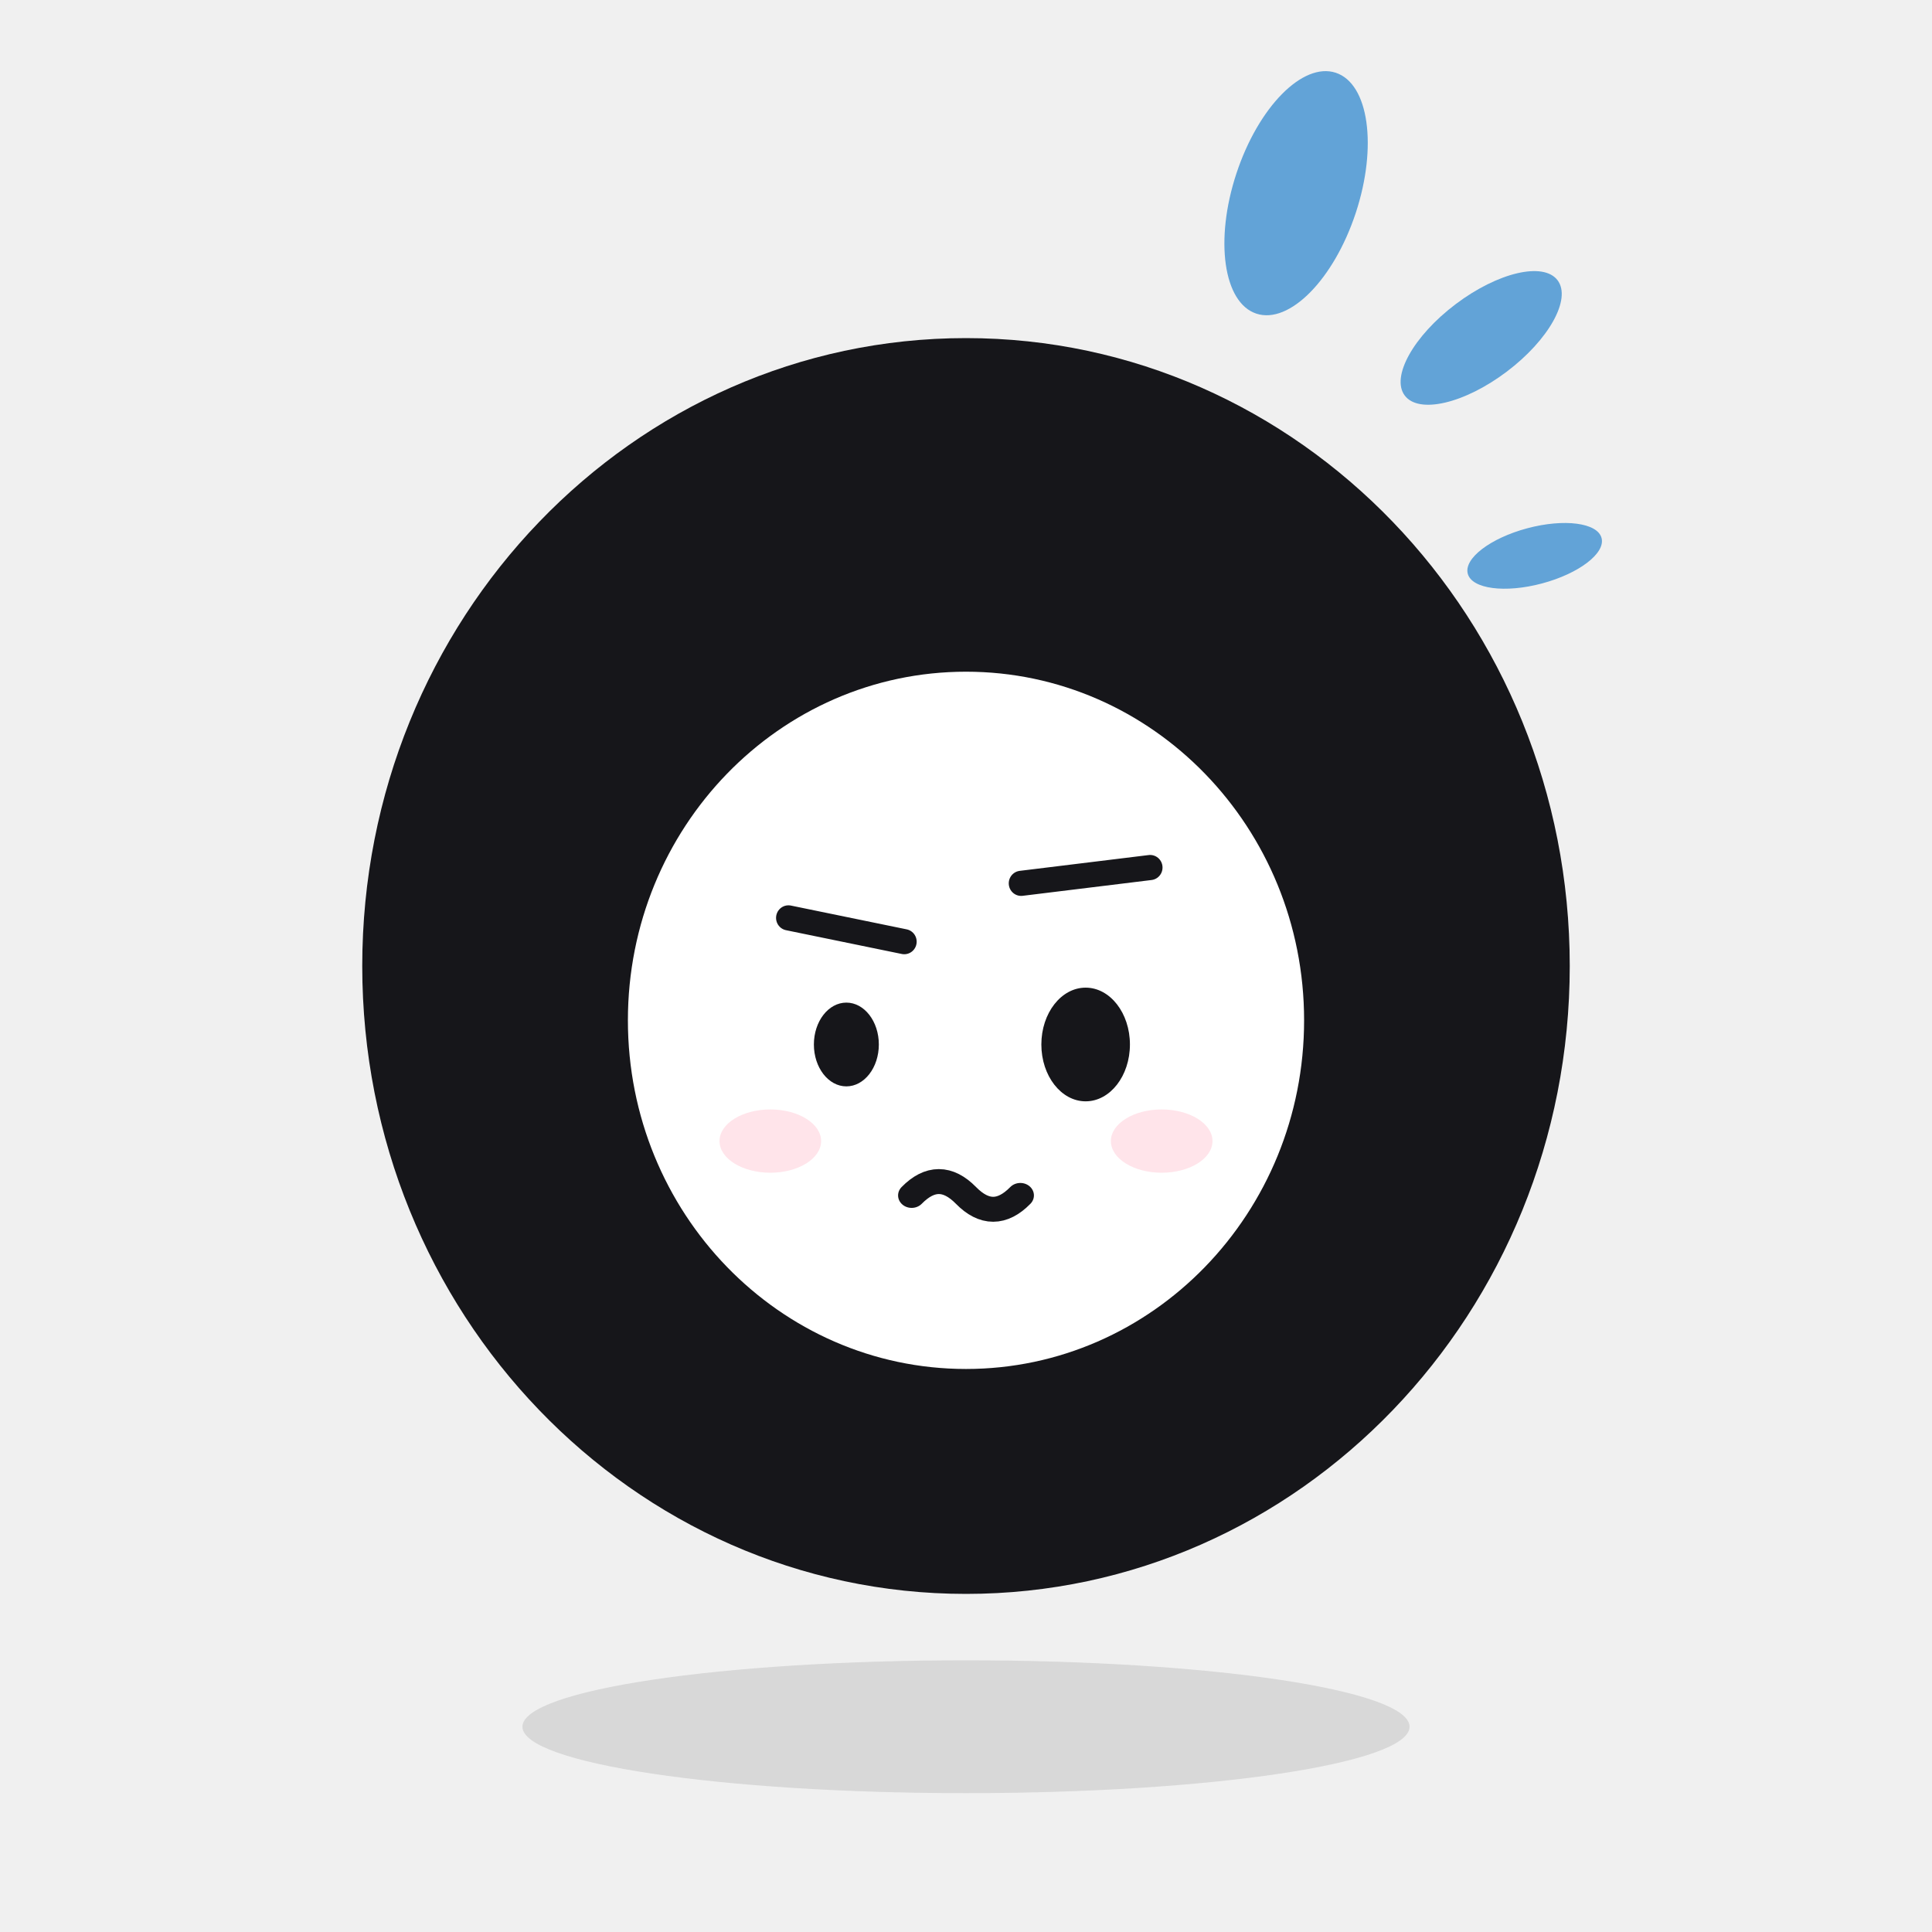
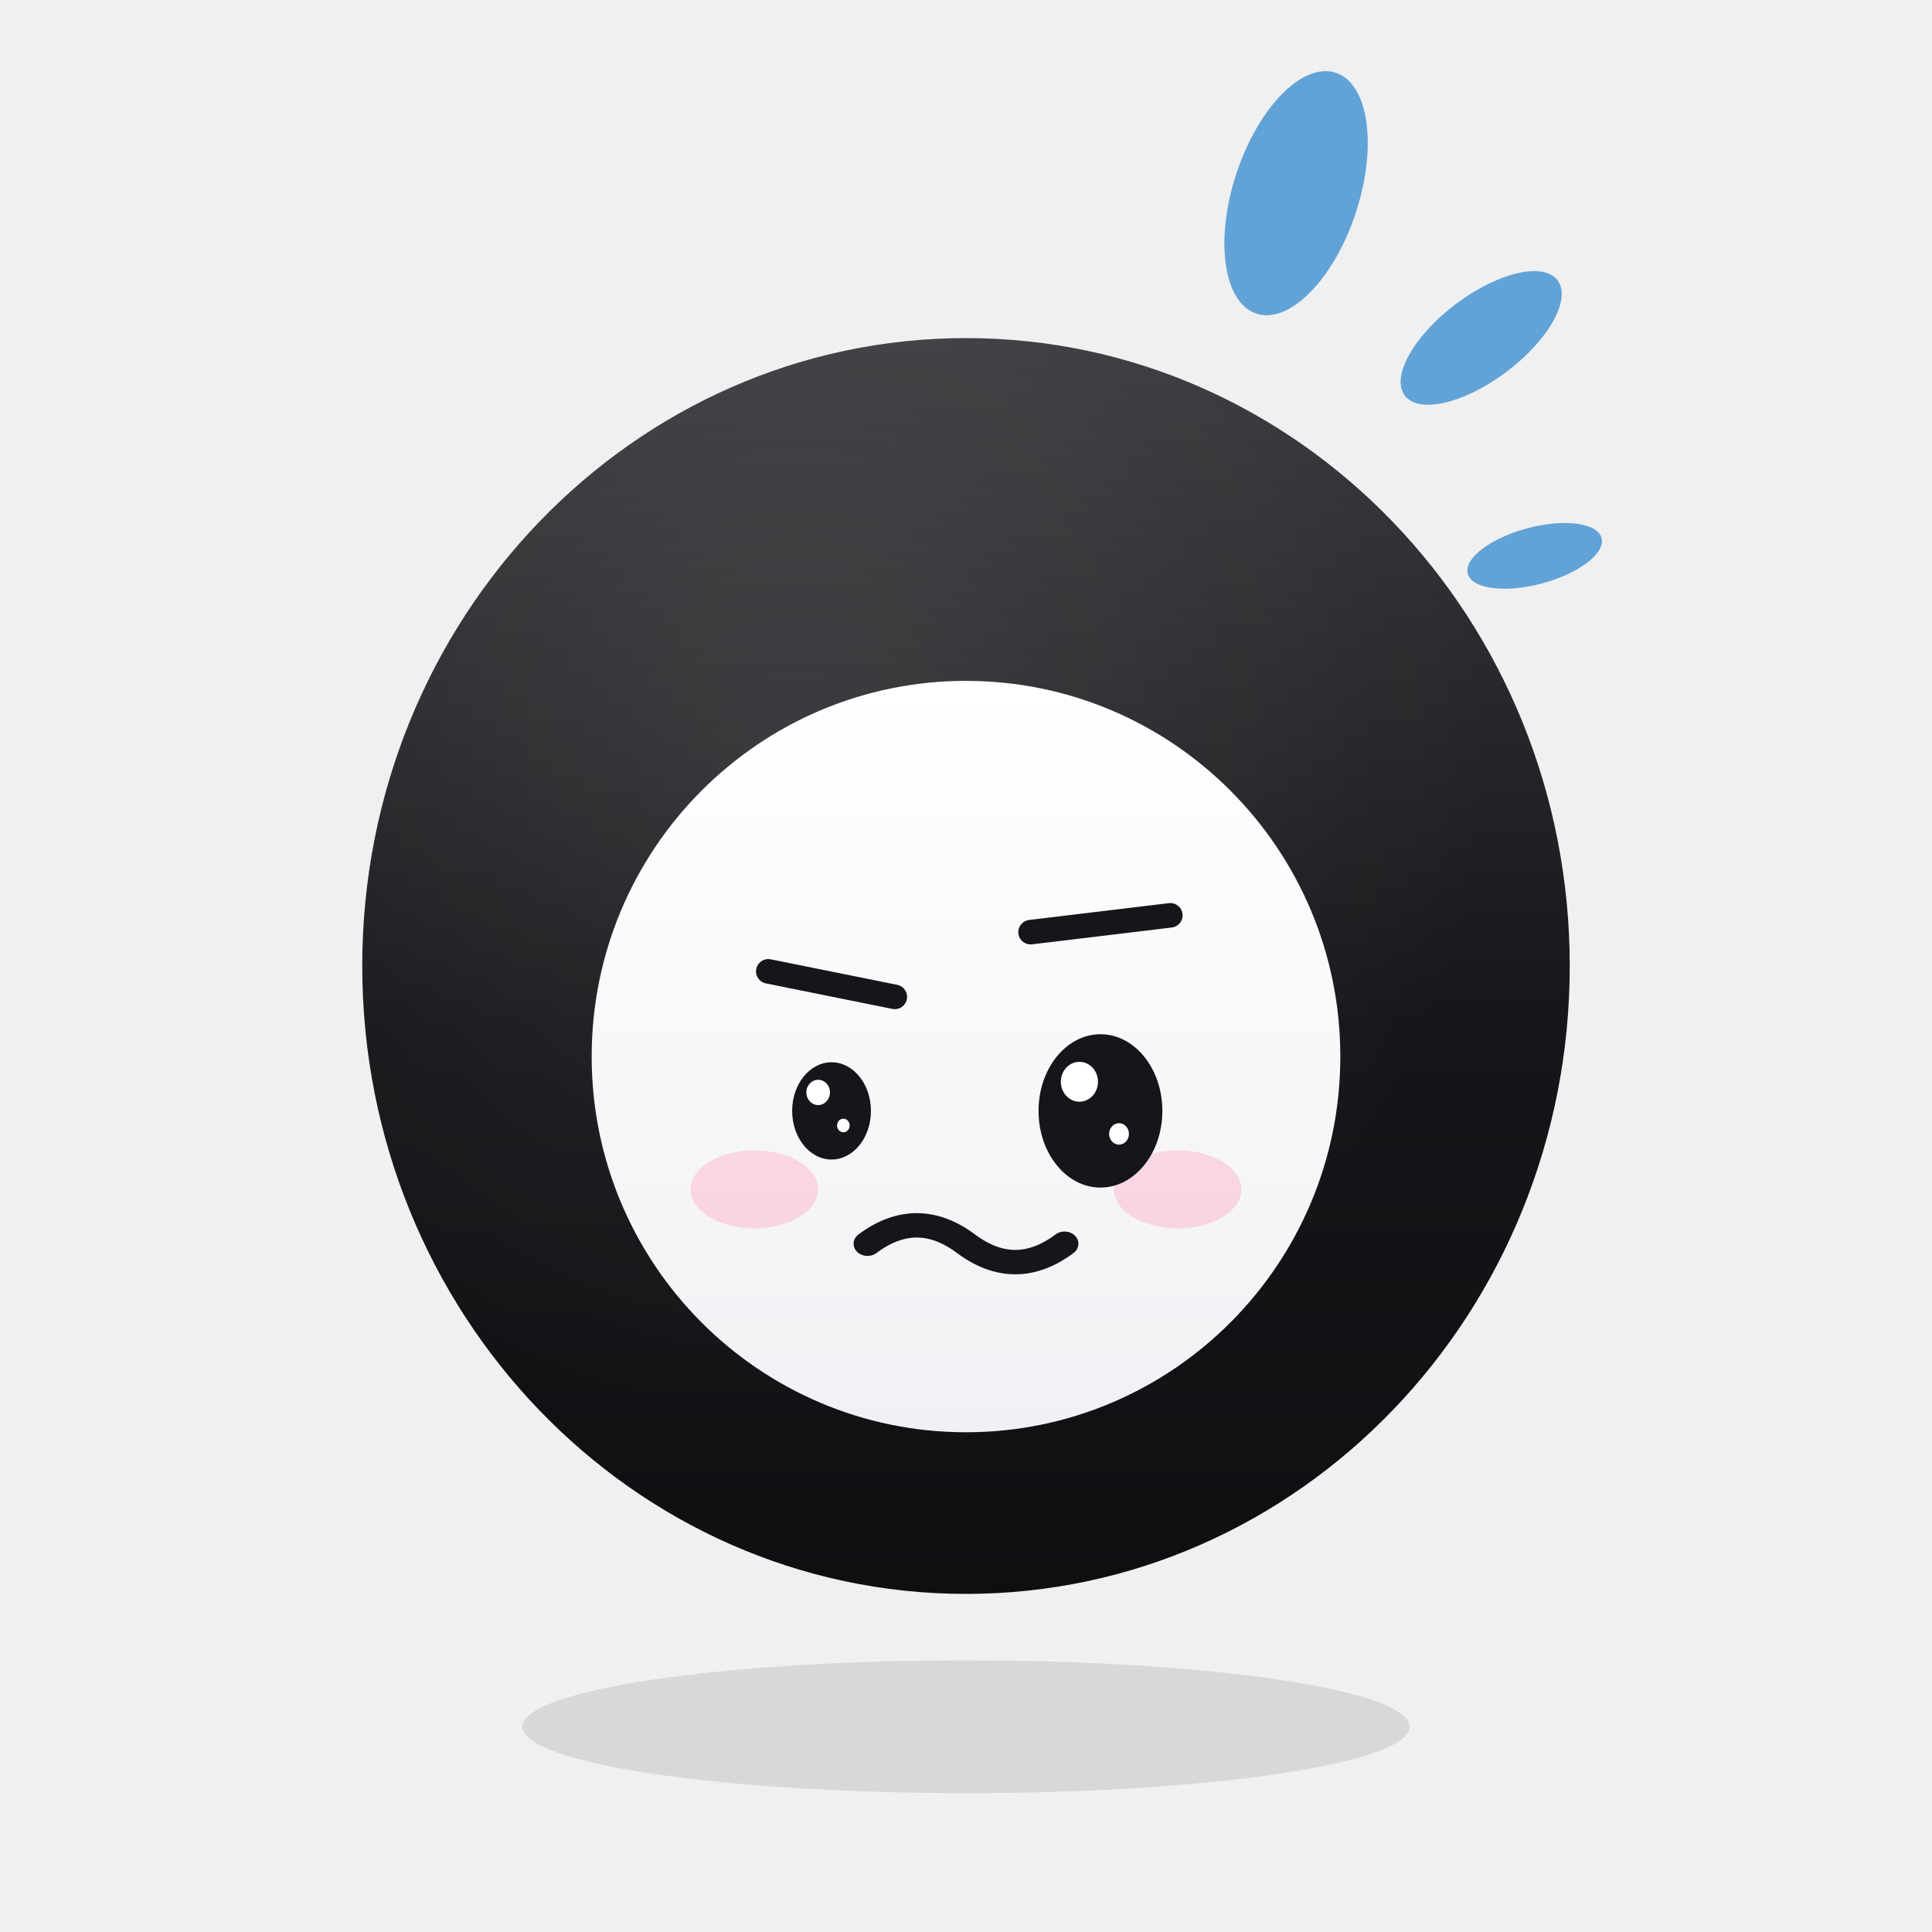
<svg xmlns="http://www.w3.org/2000/svg" width="320" height="320" viewBox="0 0 320 320">
  <defs>
+     <linearGradient id="bg0" gradientUnits="userSpaceOnUse" x1="0" y1="-104" x2="0" y2="104">
+       <stop offset="0" stop-color="#3b3b3f" />
+       <stop offset="0.55" stop-color="#16161A" />
+       <stop offset="1" stop-color="#0f0f12" />
+     </linearGradient>
+     <radialGradient id="bg1" gradientUnits="userSpaceOnUse" cx="-28" cy="-35.36" r="115" fx="-28" fy="-35.36">
+       <stop offset="0" stop-color="#FFFFFF" />
+       <stop offset="1" stop-color="rgba(255,255,255,0)" />
+     </radialGradient>
+     <linearGradient id="bg2" gradientUnits="userSpaceOnUse" x1="0" y1="-47.226" x2="0" y2="77.226">
+       <stop offset="0" stop-color="#FFFFFF" />
+       <stop offset="1" stop-color="#F1F1F5" />
+     </linearGradient>
    <clipPath id="bc1">
-       <path d="M56 9C56 40.891 30.928 66.745 0 66.745C-30.928 66.745 -56 40.891 -56 9C-56 -22.891 -30.928 -48.745 0 -48.745C30.928 -48.745 56 -22.891 56 9" transform="matrix(1 0 0 1 160 160)" />
+       <path d="M62 15C62 49.367 34.242 77.226 0 77.226C-34.242 77.226 -62 49.367 -62 15C-62 -19.367 -34.242 -47.226 0 -47.226C34.242 -47.226 62 -19.367 62 15" transform="matrix(1 0 0 1 160 160)" />
    </clipPath>
  </defs>
  <path d="M73.467 126C73.467 132.075 40.575 137 0 137C-40.575 137 -73.467 132.075 -73.467 126C-73.467 119.925 -40.575 115 0 115C40.575 115 73.467 119.925 73.467 126" fill="rgba(22,22,26,0.13)" fill-opacity="0.857" transform="matrix(1 0 0 1 160 160)" />
-   <path d="M100 0C100 57.438 55.228 104 0 104C-55.228 104 -100 57.438 -100 0C-100 -57.438 -55.228 -104 0 -104C55.228 -104 100 -57.438 100 0" fill="#16161A" transform="matrix(1 0 0 1 160 160)" />
-   <path d="M56 9C56 40.891 30.928 66.745 0 66.745C-30.928 66.745 -56 40.891 -56 9C-56 -22.891 -30.928 -48.745 0 -48.745C30.928 -48.745 56 -22.891 56 9" fill="#FFFFFF" transform="matrix(1 0 0 1 160 160)" />
-   <path d="M9 0C9 3.038 4.971 5.5 0 5.5C-4.971 5.5 -9 3.038 -9 0C-9 -3.038 -4.971 -5.5 0 -5.5C4.971 -5.5 9 -3.038 9 0" fill="rgba(255,138,168,0.42)" fill-opacity="0.55" transform="matrix(0.935 0 0 0.953 127.588 189)" />
-   <path d="M9 0C9 3.038 4.971 5.5 0 5.5C-4.971 5.5 -9 3.038 -9 0C-9 -3.038 -4.971 -5.5 0 -5.5C4.971 -5.5 9 -3.038 9 0" fill="rgba(255,138,168,0.42)" fill-opacity="0.55" transform="matrix(0.935 0 0 0.953 192.412 189)" />
+   <path d="M100 0C100 57.438 55.228 104 0 104C-55.228 104 -100 57.438 -100 0C-100 -57.438 -55.228 -104 0 -104C55.228 -104 100 -57.438 100 0" fill="url(#bg0)" transform="matrix(1 0 0 1 160 160)" />
+   <path d="M100 0C100 57.438 55.228 104 0 104C-55.228 104 -100 57.438 -100 0C-100 -57.438 -55.228 -104 0 -104C55.228 -104 100 -57.438 100 0" fill="url(#bg1)" fill-opacity="0.1" transform="matrix(1 0 0 1 160 160)" />
+   <path d="M62 15C62 49.367 34.242 77.226 0 77.226C-34.242 77.226 -62 49.367 -62 15C-62 -19.367 -34.242 -47.226 0 -47.226C34.242 -47.226 62 -19.367 62 15" fill="url(#bg2)" transform="matrix(1 0 0 1 160 160)" />
+   <path d="M11.5 0C11.5 3.866 6.351 7 0 7C-6.351 7 -11.5 3.866 -11.5 0C-11.5 -3.866 -6.351 -7 0 -7C6.351 -7 11.5 -3.866 11.5 0" fill="rgba(255,138,168,0.42)" fill-opacity="0.7" transform="matrix(0.918 0 0 0.923 124.936 197)" />
+   <path d="M11.5 0C11.5 3.866 6.351 7 0 7C-6.351 7 -11.5 3.866 -11.5 0C-11.5 -3.866 -6.351 -7 0 -7C6.351 -7 11.5 -3.866 11.5 0" fill="rgba(255,138,168,0.42)" fill-opacity="0.7" transform="matrix(0.918 0 0 0.923 195.064 197)" />
  <g clip-path="url(#bc1)">
-     <path d="M5.5 0C5.5 3.866 3.038 7 0 7C-3.038 7 -5.5 3.866 -5.5 0C-5.5 -3.866 -3.038 -7 0 -7C3.038 -7 5.5 -3.866 5.5 0" fill="#16161A" transform="matrix(0.978 0 0 0.991 140.184 173)" />
-     <path d="M7.5 0C7.5 5.247 4.142 9.5 0 9.5C-4.142 9.5 -7.5 5.247 -7.5 0C-7.5 -5.247 -4.142 -9.5 0 -9.5C4.142 -9.5 7.5 -5.247 7.5 0" fill="#16161A" transform="matrix(0.978 0 0 0.991 179.816 173)" />
-     <path d="M-10 0L10 0" fill="none" stroke="#16161A" stroke-width="4.2" stroke-linecap="round" stroke-linejoin="round" transform="matrix(0.959 0.197 -0.194 0.971 140.184 154)" />
-     <path d="M-11 0L11 0" fill="none" stroke="#16161A" stroke-width="4.2" stroke-linecap="round" stroke-linejoin="round" transform="matrix(0.971 -0.119 0.117 0.984 179.816 145)" />
-     <path d="M-9 0Q-4.5 -5 0 0Q4.5 5 9 0" fill="none" stroke="#16161A" stroke-width="4.5" stroke-linecap="round" stroke-linejoin="round" transform="matrix(1 0 0 0.918 160 198)" />
+     <path d="M6.72 0C6.72 4.595 3.711 8.32 0 8.32C-3.711 8.32 -6.72 4.595 -6.72 0C-6.72 -4.595 -3.711 -8.32 0 -8.32C3.711 -8.32 6.72 -4.595 6.72 0" fill="#16161A" transform="matrix(0.971 0 0 0.968 137.73 184)" />
+     <path d="M-0.269 -3.162C-0.269 -1.967 -1.171 -0.998 -2.285 -0.998C-3.398 -0.998 -4.301 -1.967 -4.301 -3.162C-4.301 -4.356 -3.398 -5.325 -2.285 -5.325C-1.171 -5.325 -0.269 -4.356 -0.269 -3.162" fill="#FFFFFF" transform="matrix(0.971 0 0 0.968 137.73 184)" />
+     <path d="M3.091 2.496C3.091 3.139 2.61 3.661 2.016 3.661C1.422 3.661 0.941 3.139 0.941 2.496C0.941 1.853 1.422 1.331 2.016 1.331C2.61 1.331 3.091 1.853 3.091 2.496" fill="#FFFFFF" transform="matrix(0.971 0 0 0.968 137.73 184)" />
+     <path d="M10.56 0C10.56 7.246 5.832 13.12 0 13.12C-5.832 13.12 -10.56 7.246 -10.56 0C-10.56 -7.246 -5.832 -13.12 0 -13.12C5.832 -13.12 10.56 -7.246 10.56 0" fill="#16161A" transform="matrix(0.971 0 0 0.968 182.27 184)" />
+     <path d="M-0.422 -4.986C-0.422 -3.102 -1.841 -1.574 -3.59 -1.574C-5.34 -1.574 -6.758 -3.102 -6.758 -4.986C-6.758 -6.87 -5.34 -8.397 -3.59 -8.397C-1.841 -8.397 -0.422 -6.87 -0.422 -4.986" fill="#FFFFFF" transform="matrix(0.971 0 0 0.968 182.27 184)" />
+     <path d="M4.858 3.936C4.858 4.95 4.101 5.773 3.168 5.773C2.235 5.773 1.478 4.95 1.478 3.936C1.478 2.922 2.235 2.099 3.168 2.099C4.101 2.099 4.858 2.922 4.858 3.936" fill="#FFFFFF" transform="matrix(0.971 0 0 0.968 182.27 184)" />
+     <path d="M-11 0L11 0" fill="none" stroke="#16161A" stroke-width="4.2" stroke-linecap="round" stroke-linejoin="round" transform="matrix(0.952 0.192 -0.193 0.949 137.73 163)" />
+     <path d="M-12 0L12 0" fill="none" stroke="#16161A" stroke-width="4.2" stroke-linecap="round" stroke-linejoin="round" transform="matrix(0.964 -0.116 0.116 0.961 182.27 153)" />
+     <path d="M-16.32 0Q-8.16 -6.936 0 0Q8.16 6.936 16.32 0" fill="none" stroke="#16161A" stroke-width="4.6" stroke-linecap="round" stroke-linejoin="round" transform="matrix(1 0 0 0.878 160 206)" />
  </g>
  <path d="M10.407 0C10.407 11.598 5.748 21 0 21C-5.748 21 -10.407 11.598 -10.407 0C-10.407 -11.598 -5.748 -21 0 -21C5.748 -21 10.407 -11.598 10.407 0" fill="#1478C9" fill-opacity="0.644" transform="matrix(0.95 0.313 -0.313 0.95 214.672 32)" />
  <path d="M7.013 0C7.013 8.759 3.873 15.859 0 15.859C-3.873 15.859 -7.013 8.759 -7.013 0C-7.013 -8.759 -3.873 -15.859 0 -15.859C3.873 -15.859 7.013 -8.759 7.013 0" fill="#1478C9" fill-opacity="0.644" transform="matrix(0.602 0.798 -0.798 0.602 245.33 55.971)" />
  <path d="M4.73 0C4.73 6.334 2.612 11.469 0 11.469C-2.612 11.469 -4.73 6.334 -4.73 0C-4.73 -6.334 -2.612 -11.469 0 -11.469C2.612 -11.469 4.73 -6.334 4.73 0" fill="#1478C9" fill-opacity="0.644" transform="matrix(0.258 0.966 -0.966 0.258 254.188 92.067)" />
</svg>
